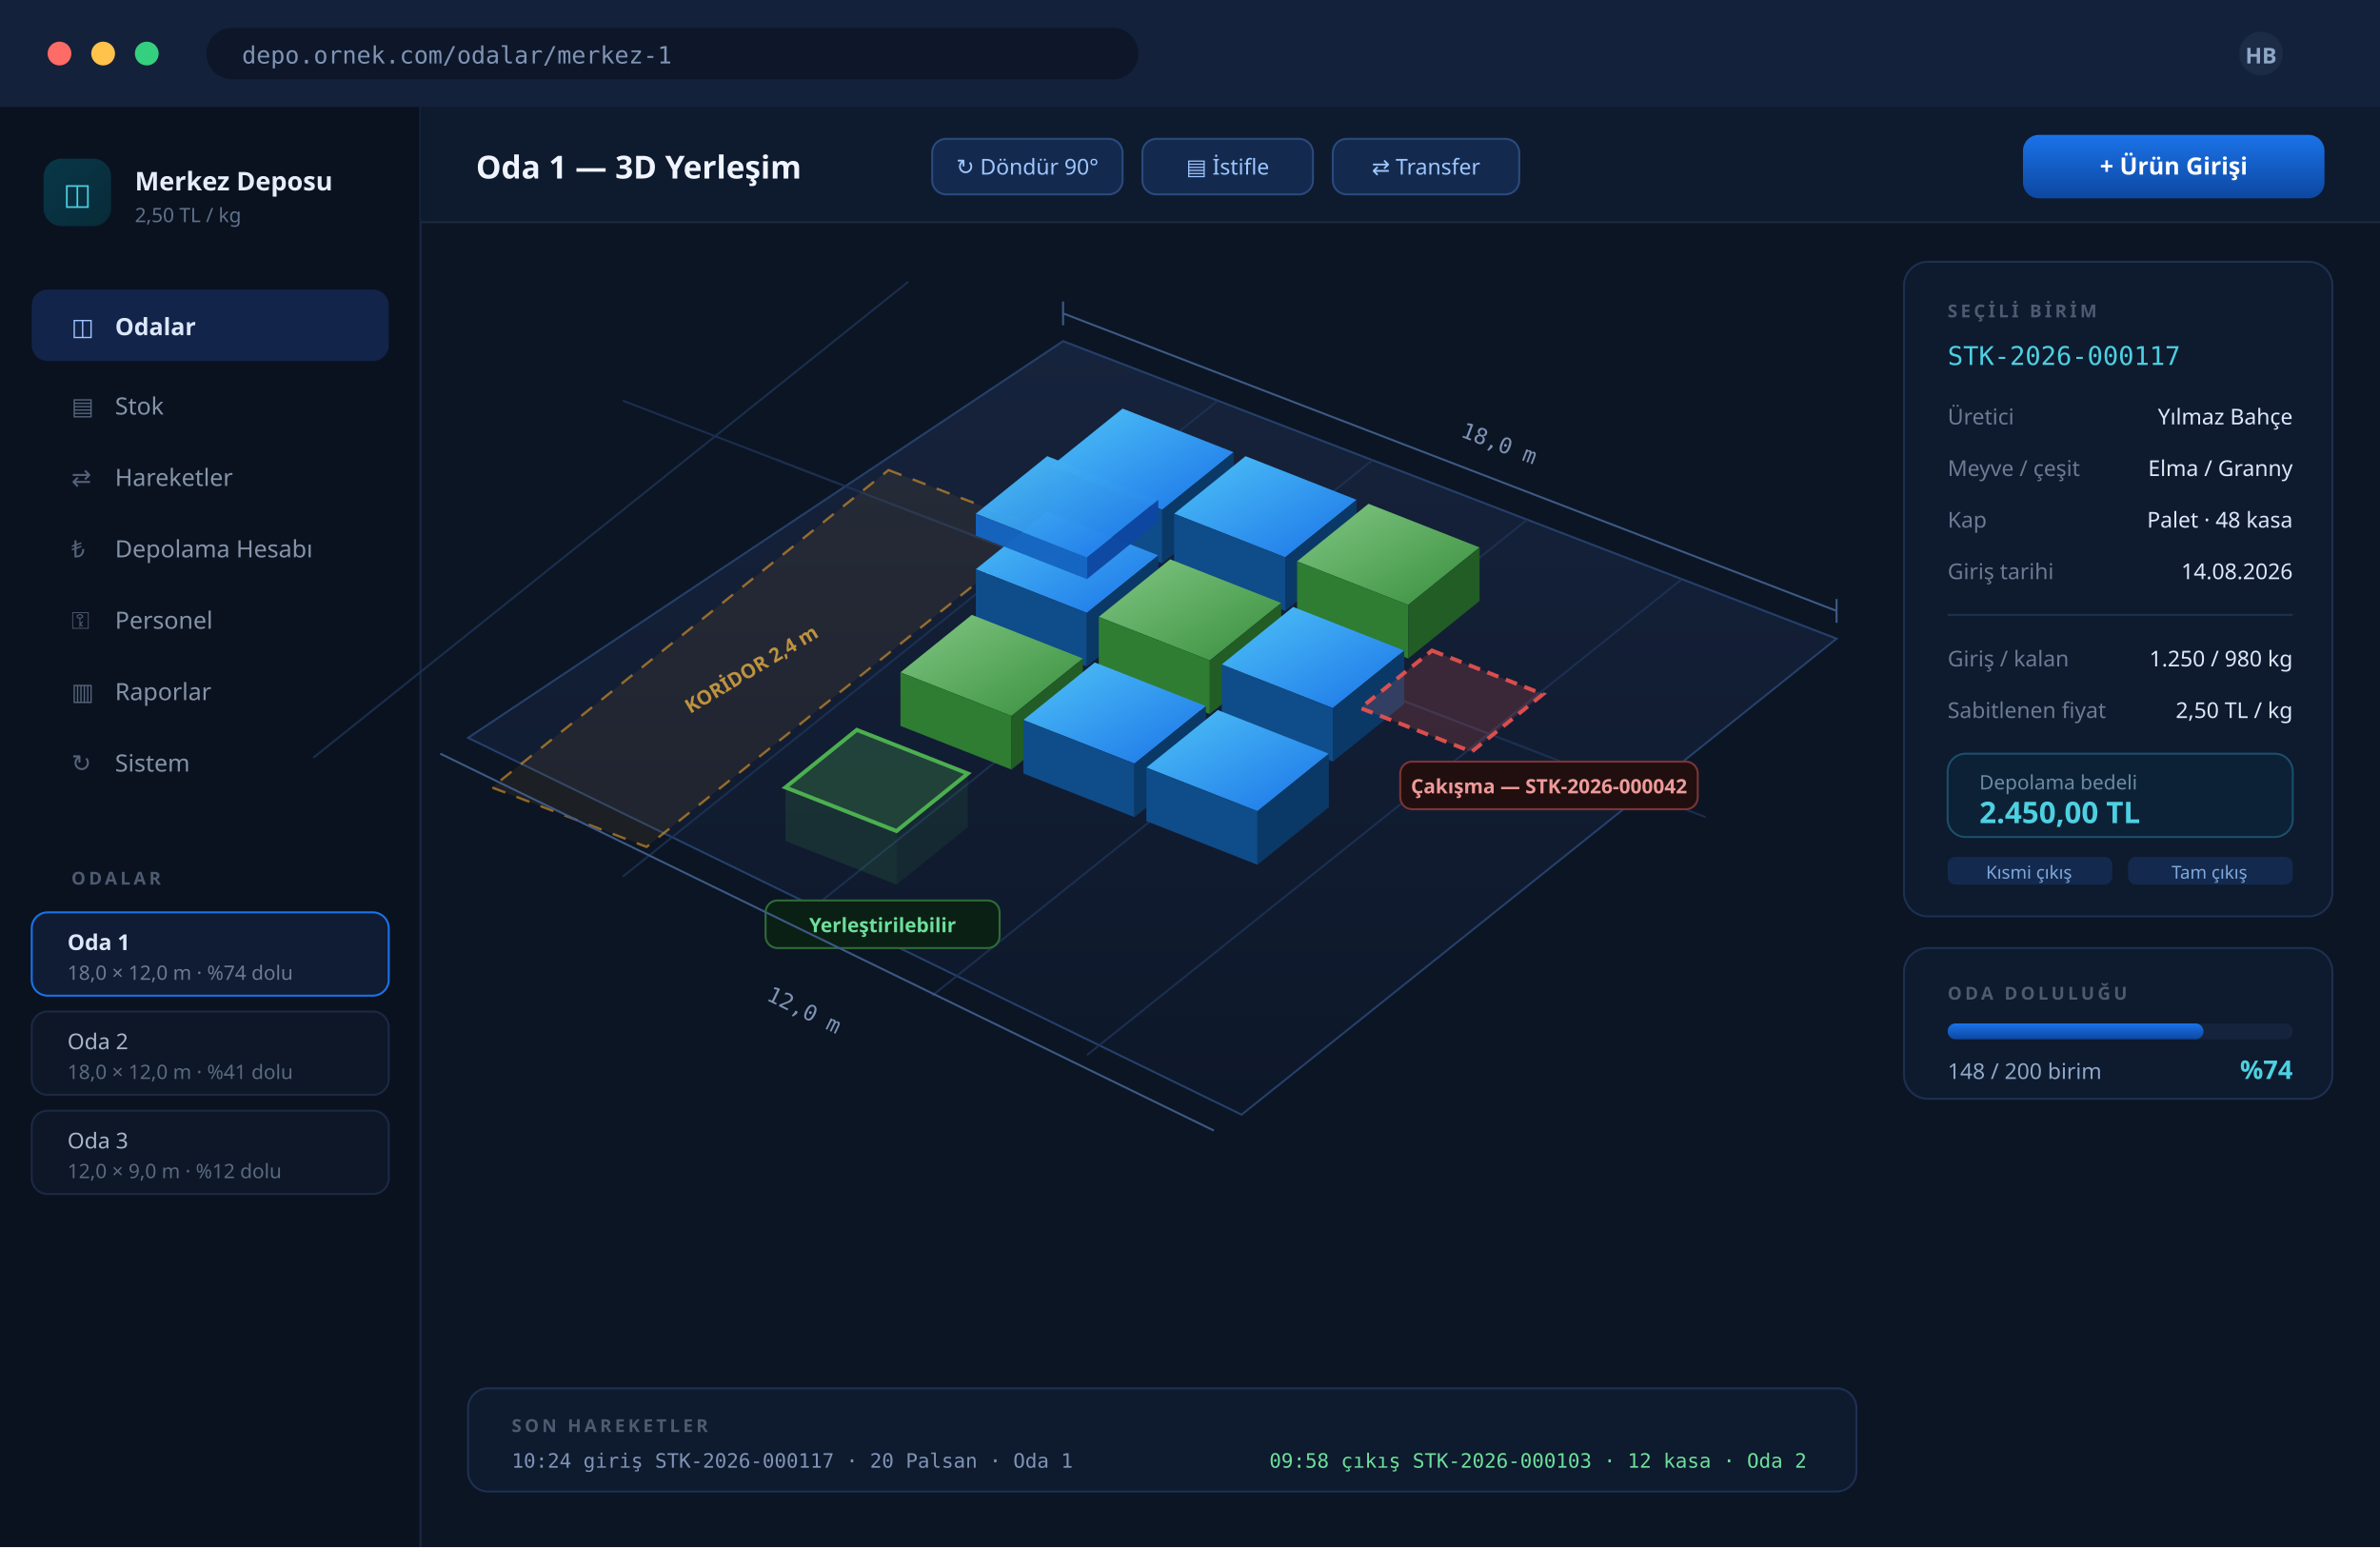
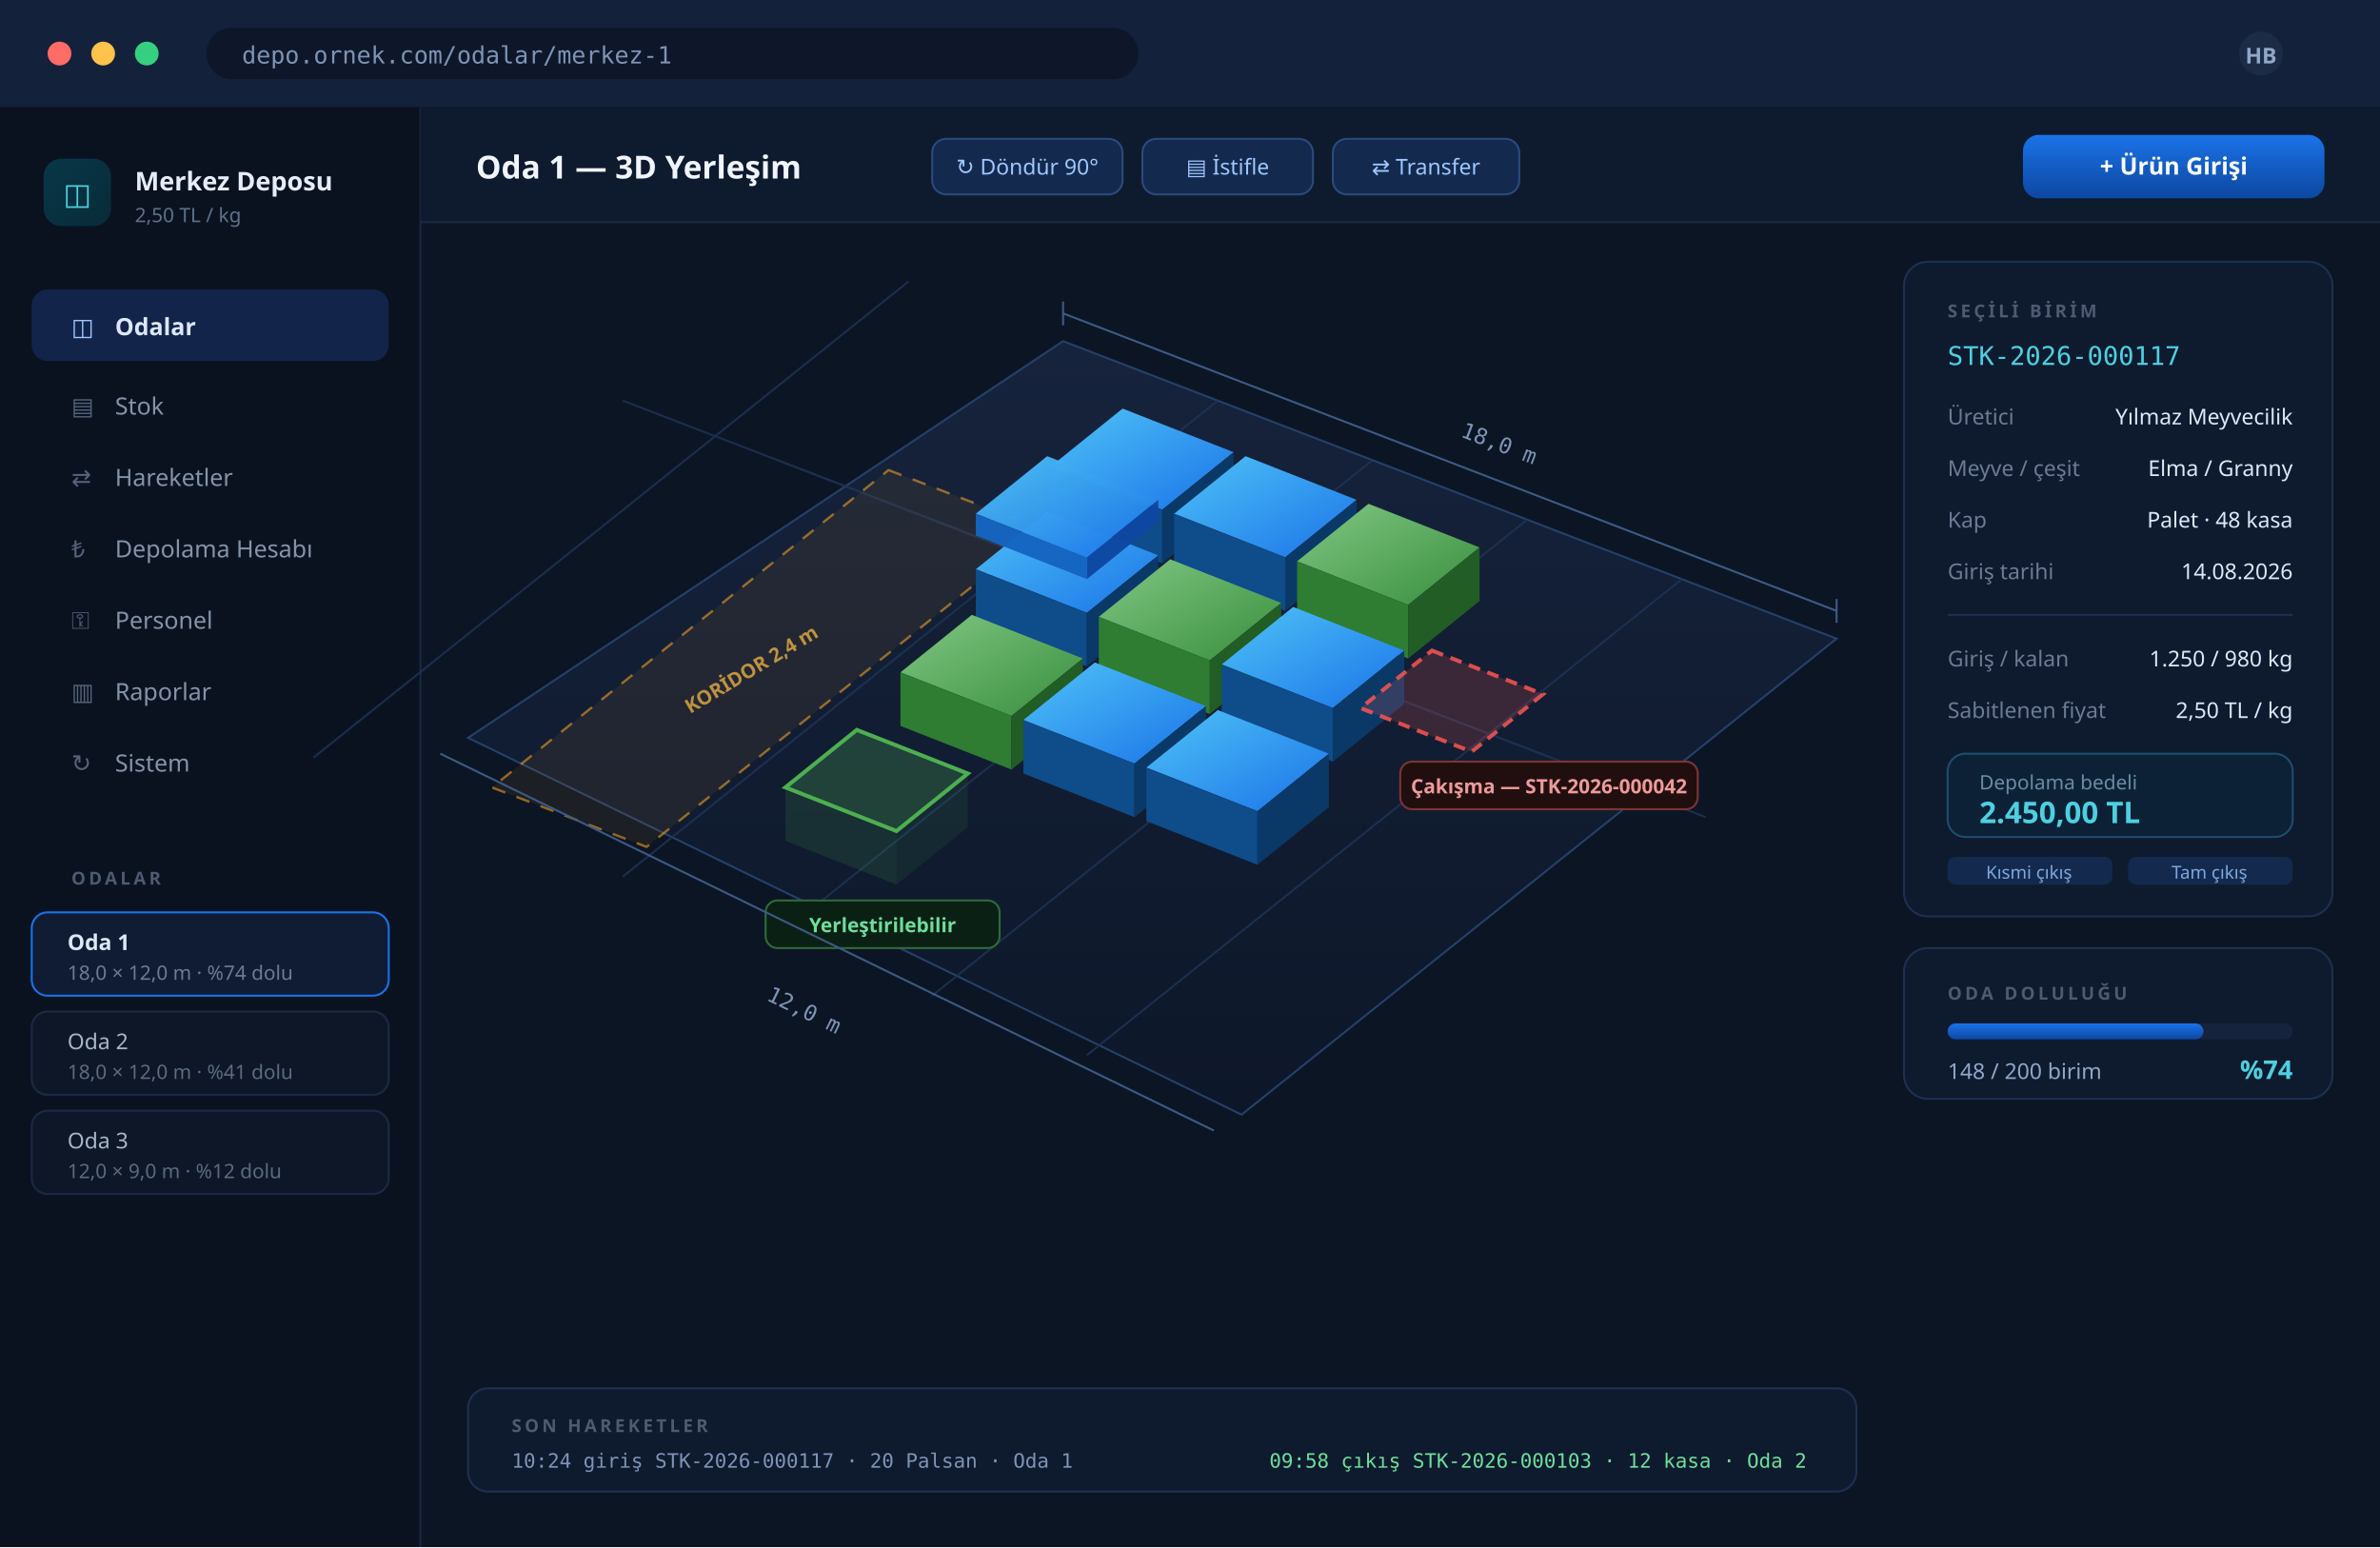
<svg xmlns="http://www.w3.org/2000/svg" viewBox="0 0 1200 780" role="img" aria-labelledby="shd-title shd-desc">
  <defs>
    <linearGradient id="shA" x1="0" y1="0" x2="1" y2="1">
      <stop stop-color="#00bcd4" />
      <stop offset="1" stop-color="#00838f" />
    </linearGradient>
    <linearGradient id="shFloor" x1="0" y1="0" x2="0" y2="1">
      <stop stop-color="#16233c" />
      <stop offset="1" stop-color="#0d1729" />
    </linearGradient>
    <linearGradient id="shPalletTop" x1="0" y1="0" x2="1" y2="1">
      <stop stop-color="#4fc3f7" />
      <stop offset="1" stop-color="#1a73e8" />
    </linearGradient>
    <linearGradient id="shPalletTop2" x1="0" y1="0" x2="1" y2="1">
      <stop stop-color="#81c784" />
      <stop offset="1" stop-color="#388e3c" />
    </linearGradient>
    <linearGradient id="shBar" x1="0" y1="0" x2="0" y2="1">
      <stop stop-color="#1a73e8" />
      <stop offset="1" stop-color="#0d47a1" />
    </linearGradient>
  </defs>
  <rect width="1200" height="780" fill="#0c1524" />
  <rect width="1200" height="54" fill="#14213a" />
  <circle cx="30" cy="27" r="6" fill="#ff6b66" />
  <circle cx="52" cy="27" r="6" fill="#ffc24b" />
  <circle cx="74" cy="27" r="6" fill="#35d07f" />
  <rect x="104" y="14" width="470" height="26" rx="13" fill="#0d1729" />
  <text x="122" y="32" font-family="ui-monospace, monospace" font-size="12" fill="#7f93b5">depo.ornek.com/odalar/merkez-1</text>
  <circle cx="1140" cy="27" r="11" fill="#1c2b46" />
  <text x="1140" y="32" font-family="system-ui, sans-serif" font-size="11" font-weight="700" fill="#8fa8c8" text-anchor="middle">HB</text>
  <rect x="0" y="54" width="212" height="726" fill="#0a1220" />
  <line x1="212" y1="54" x2="212" y2="780" stroke="#1b2942" />
  <rect x="22" y="80" width="34" height="34" rx="9" fill="url(#shA)" opacity=".22" />
  <text x="39" y="103" font-family="system-ui, sans-serif" font-size="15" fill="#4dd0e1" text-anchor="middle">◫</text>
  <text x="68" y="96" font-family="system-ui, sans-serif" font-size="13" font-weight="700" fill="#e6edfa">Merkez Deposu</text>
  <text x="68" y="112" font-family="system-ui, sans-serif" font-size="10" fill="#5f708a">2,50 TL / kg</text>
  <g font-family="system-ui, sans-serif" font-size="12">
    <rect x="16" y="146" width="180" height="36" rx="8" fill="#13244a" />
    <text x="36" y="169" fill="#9fc6ff">◫</text>
    <text x="58" y="169" fill="#dce7fb" font-weight="600">Odalar</text>
    <text x="36" y="209" fill="#55637a">▤</text>
    <text x="58" y="209" fill="#8593a8">Stok</text>
    <text x="36" y="245" fill="#55637a">⇄</text>
    <text x="58" y="245" fill="#8593a8">Hareketler</text>
    <text x="36" y="281" fill="#55637a">₺</text>
    <text x="58" y="281" fill="#8593a8">Depolama Hesabı</text>
    <text x="36" y="317" fill="#55637a">⚿</text>
    <text x="58" y="317" fill="#8593a8">Personel</text>
    <text x="36" y="353" fill="#55637a">▥</text>
    <text x="58" y="353" fill="#8593a8">Raporlar</text>
    <text x="36" y="389" fill="#55637a">↻</text>
    <text x="58" y="389" fill="#8593a8">Sistem</text>
  </g>
  <text x="36" y="446" font-family="system-ui, sans-serif" font-size="9" font-weight="700" letter-spacing="1.6" fill="#4d5a70">ODALAR</text>
  <g font-family="system-ui, sans-serif" font-size="11">
    <rect x="16" y="460" width="180" height="42" rx="8" fill="#0f1c33" stroke="#1a73e8" />
    <text x="34" y="479" fill="#dce7fb" font-weight="600">Oda 1</text>
    <text x="34" y="494" fill="#6b7b93" font-size="10">18,0 × 12,0 m · %74 dolu</text>
    <rect x="16" y="510" width="180" height="42" rx="8" fill="#0d1728" stroke="#1b2942" />
    <text x="34" y="529" fill="#a9b6c9">Oda 2</text>
    <text x="34" y="544" fill="#5b6a80" font-size="10">18,0 × 12,0 m · %41 dolu</text>
    <rect x="16" y="560" width="180" height="42" rx="8" fill="#0d1728" stroke="#1b2942" />
    <text x="34" y="579" fill="#a9b6c9">Oda 3</text>
    <text x="34" y="594" fill="#5b6a80" font-size="10">12,0 × 9,0 m · %12 dolu</text>
  </g>
  <rect x="212" y="54" width="988" height="58" fill="#0e1a2e" />
  <line x1="212" y1="112" x2="1200" y2="112" stroke="#1b2942" />
  <text x="240" y="90" font-family="Manrope, system-ui, sans-serif" font-size="16" font-weight="700" fill="#f0f4ff">Oda 1 — 3D Yerleşim</text>
  <g font-family="system-ui, sans-serif" font-size="11">
    <rect x="470" y="70" width="96" height="28" rx="7" fill="#132a4e" stroke="#2a4a7d" />
    <text x="518" y="88" fill="#9fc6ff" text-anchor="middle">↻ Döndür 90°</text>
    <rect x="576" y="70" width="86" height="28" rx="7" fill="#132a4e" stroke="#2a4a7d" />
    <text x="619" y="88" fill="#9fc6ff" text-anchor="middle">▤ İstifle</text>
    <rect x="672" y="70" width="94" height="28" rx="7" fill="#132a4e" stroke="#2a4a7d" />
    <text x="719" y="88" fill="#9fc6ff" text-anchor="middle">⇄ Transfer</text>
  </g>
  <rect x="1020" y="68" width="152" height="32" rx="8" fill="url(#shBar)" />
  <text x="1096" y="88" font-family="system-ui, sans-serif" font-size="12" font-weight="700" fill="#fff" text-anchor="middle">+ Ürün Girişi</text>
  <g transform="translate(236, 132)">
    <polygon points="300,40 690,190 390,430 0,240" fill="url(#shFloor)" stroke="#25406b" />
    <g stroke="#1d3255" stroke-width="1" opacity=".85">
      <line x1="78" y1="70" x2="468" y2="220" />
      <line x1="156" y1="100" x2="546" y2="250" />
      <line x1="234" y1="130" x2="624" y2="280" />
      <line x1="222" y1="10" x2="-78" y2="250" />
      <line x1="378" y1="70" x2="78" y2="310" />
      <line x1="456" y1="100" x2="156" y2="340" />
      <line x1="534" y1="130" x2="234" y2="370" />
      <line x1="612" y1="160" x2="312" y2="400" />
    </g>
    <polygon points="212,105 290,135 90,295 12,265" fill="#f9a825" opacity=".07" />
    <polygon points="212,105 290,135 90,295 12,265" fill="none" stroke="#f9a825" stroke-width="1.2" stroke-dasharray="7 6" opacity=".55" />
    <text x="112" y="228" font-family="system-ui, sans-serif" font-size="10" font-weight="700" fill="#d9a441" opacity=".85" transform="rotate(-31 112 228)">KORİDOR 2,4 m</text>
    <g>
      <g>
        <polygon points="330,74 386,96 350,125 294,103" fill="url(#shPalletTop)" />
        <polygon points="294,103 350,125 350,152 294,130" fill="#0f4c8a" />
        <polygon points="350,125 386,96 386,123 350,152" fill="#0a3968" />
      </g>
      <g>
        <polygon points="392,98 448,120 412,149 356,127" fill="url(#shPalletTop)" />
        <polygon points="356,127 412,149 412,176 356,154" fill="#0f4c8a" />
        <polygon points="412,149 448,120 448,147 412,176" fill="#0a3968" />
      </g>
      <g>
        <polygon points="454,122 510,144 474,173 418,151" fill="url(#shPalletTop2)" />
        <polygon points="418,151 474,173 474,200 418,178" fill="#2e7d32" />
        <polygon points="474,173 510,144 510,171 474,200" fill="#215d25" />
      </g>
      <g>
        <polygon points="292,126 348,148 312,177 256,155" fill="url(#shPalletTop)" />
        <polygon points="256,155 312,177 312,204 256,182" fill="#0f4c8a" />
        <polygon points="312,177 348,148 348,175 312,204" fill="#0a3968" />
      </g>
      <g opacity=".97">
        <polygon points="292,98 348,120 312,149 256,127" fill="url(#shPalletTop)" />
        <polygon points="256,127 312,149 312,160 256,138" fill="#1565c0" />
        <polygon points="312,149 348,120 348,131 312,160" fill="#0d47a1" />
      </g>
      <g>
        <polygon points="354,150 410,172 374,201 318,179" fill="url(#shPalletTop2)" />
        <polygon points="318,179 374,201 374,228 318,206" fill="#2e7d32" />
        <polygon points="374,201 410,172 410,199 374,228" fill="#215d25" />
      </g>
      <g>
        <polygon points="416,174 472,196 436,225 380,203" fill="url(#shPalletTop)" />
        <polygon points="380,203 436,225 436,252 380,230" fill="#0f4c8a" />
        <polygon points="436,225 472,196 472,223 436,252" fill="#0a3968" />
      </g>
      <g>
        <polygon points="254,178 310,200 274,229 218,207" fill="url(#shPalletTop2)" />
        <polygon points="218,207 274,229 274,256 218,234" fill="#2e7d32" />
        <polygon points="274,229 310,200 310,227 274,256" fill="#215d25" />
      </g>
      <g>
        <polygon points="316,202 372,224 336,253 280,231" fill="url(#shPalletTop)" />
        <polygon points="280,231 336,253 336,280 280,258" fill="#0f4c8a" />
        <polygon points="336,253 372,224 372,251 336,280" fill="#0a3968" />
      </g>
      <g>
        <polygon points="378,226 434,248 398,277 342,255" fill="url(#shPalletTop)" />
        <polygon points="342,255 398,277 398,304 342,282" fill="#0f4c8a" />
        <polygon points="398,277 434,248 434,275 398,304" fill="#0a3968" />
      </g>
    </g>
    <g>
      <polygon points="196,236 252,258 216,287 160,265" fill="#4caf50" opacity=".26" />
      <polygon points="196,236 252,258 216,287 160,265" fill="none" stroke="#4caf50" stroke-width="2" />
      <polygon points="160,265 216,287 216,314 160,292" fill="#4caf50" opacity=".14" />
      <polygon points="216,287 252,258 252,285 216,314" fill="#4caf50" opacity=".1" />
    </g>
    <rect x="150" y="322" width="118" height="24" rx="6" fill="#0b2015" stroke="#2f6b39" />
    <text x="209" y="338" font-family="system-ui, sans-serif" font-size="10" font-weight="700" fill="#6ddf9a" text-anchor="middle">Yerleştirilebilir</text>
    <g opacity=".9">
      <polygon points="486,196 542,218 506,247 450,225" fill="#ef5350" opacity=".2" />
      <polygon points="486,196 542,218 506,247 450,225" fill="none" stroke="#ef5350" stroke-width="2" stroke-dasharray="6 4" />
    </g>
    <rect x="470" y="252" width="150" height="24" rx="6" fill="#210f0f" stroke="#7c3434" />
    <text x="545" y="268" font-family="system-ui, sans-serif" font-size="10" font-weight="700" fill="#ef9a9a" text-anchor="middle">Çakışma — STK-2026-000042</text>
    <g stroke="#3d5a86" stroke-width="1">
      <line x1="300" y1="26" x2="690" y2="176" />
      <line x1="300" y1="20" x2="300" y2="32" />
      <line x1="690" y1="170" x2="690" y2="182" />
    </g>
    <text x="500" y="88" font-family="ui-monospace, monospace" font-size="11" fill="#7f93b5" transform="rotate(21 500 88)">18,0 m</text>
    <g stroke="#3d5a86" stroke-width="1">
      <line x1="-14" y1="248" x2="376" y2="438" />
    </g>
    <text x="150" y="372" font-family="ui-monospace, monospace" font-size="11" fill="#7f93b5" transform="rotate(26 150 372)">12,0 m</text>
  </g>
  <rect x="960" y="132" width="216" height="330" rx="12" fill="#0e1a2e" stroke="#1e3050" />
  <text x="982" y="160" font-family="system-ui, sans-serif" font-size="9" font-weight="700" letter-spacing="1.6" fill="#4d5a70">SEÇİLİ BİRİM</text>
  <text x="982" y="184" font-family="ui-monospace, monospace" font-size="13" fill="#4dd0e1">STK-2026-000117</text>
  <g font-family="system-ui, sans-serif" font-size="11">
    <text x="982" y="214" fill="#6b7b93">Üretici</text>
-     <text x="1156" y="214" fill="#dce7fb" text-anchor="end">Yılmaz Bahçe</text>
+     <text x="1156" y="214" fill="#dce7fb" text-anchor="end">Yılmaz Meyvecilik</text>
    <text x="982" y="240" fill="#6b7b93">Meyve / çeşit</text>
    <text x="1156" y="240" fill="#dce7fb" text-anchor="end">Elma / Granny</text>
    <text x="982" y="266" fill="#6b7b93">Kap</text>
    <text x="1156" y="266" fill="#dce7fb" text-anchor="end">Palet · 48 kasa</text>
    <text x="982" y="292" fill="#6b7b93">Giriş tarihi</text>
    <text x="1156" y="292" fill="#dce7fb" text-anchor="end">14.08.2026</text>
    <line x1="982" y1="310" x2="1156" y2="310" stroke="#1e3050" />
    <text x="982" y="336" fill="#6b7b93">Giriş / kalan</text>
    <text x="1156" y="336" fill="#dce7fb" text-anchor="end">1.250 / 980 kg</text>
    <text x="982" y="362" fill="#6b7b93">Sabitlenen fiyat</text>
    <text x="1156" y="362" fill="#dce7fb" text-anchor="end">2,50 TL / kg</text>
  </g>
  <rect x="982" y="380" width="174" height="42" rx="9" fill="#0d2136" stroke="#1a4f6b" />
  <text x="998" y="398" font-family="system-ui, sans-serif" font-size="10" fill="#6b8ba3">Depolama bedeli</text>
  <text x="998" y="415" font-family="Manrope, system-ui, sans-serif" font-size="15" font-weight="800" fill="#4dd0e1">2.450,00 TL</text>
  <rect x="982" y="432" width="83" height="14" rx="4" fill="#132a4e" />
  <text x="1023" y="443" font-family="system-ui, sans-serif" font-size="9" fill="#7fa8dd" text-anchor="middle">Kısmi çıkış</text>
  <rect x="1073" y="432" width="83" height="14" rx="4" fill="#132a4e" />
  <text x="1114" y="443" font-family="system-ui, sans-serif" font-size="9" fill="#7fa8dd" text-anchor="middle">Tam çıkış</text>
  <g>
    <rect x="960" y="478" width="216" height="76" rx="12" fill="#0e1a2e" stroke="#1e3050" />
    <text x="982" y="504" font-family="system-ui, sans-serif" font-size="9" font-weight="700" letter-spacing="1.6" fill="#4d5a70">ODA DOLULUĞU</text>
    <rect x="982" y="516" width="174" height="8" rx="4" fill="#16233c" />
    <rect x="982" y="516" width="129" height="8" rx="4" fill="url(#shBar)" />
    <text x="982" y="544" font-family="system-ui, sans-serif" font-size="11" fill="#8fa8c8">148 / 200 birim</text>
    <text x="1156" y="544" font-family="Manrope, system-ui, sans-serif" font-size="13" font-weight="800" fill="#4dd0e1" text-anchor="end">%74</text>
  </g>
  <rect x="236" y="700" width="700" height="52" rx="10" fill="#0e1a2e" stroke="#1e3050" />
  <text x="258" y="722" font-family="system-ui, sans-serif" font-size="9" font-weight="700" letter-spacing="1.6" fill="#4d5a70">SON HAREKETLER</text>
  <g font-family="ui-monospace, monospace" font-size="10" fill="#7f93b5">
    <text x="258" y="740">10:24  giriş   STK-2026-000117  ·  20 Palsan  ·  Oda 1</text>
    <text x="640" y="740" fill="#6ddf9a">09:58  çıkış   STK-2026-000103  ·  12 kasa  ·  Oda 2</text>
  </g>
</svg>
